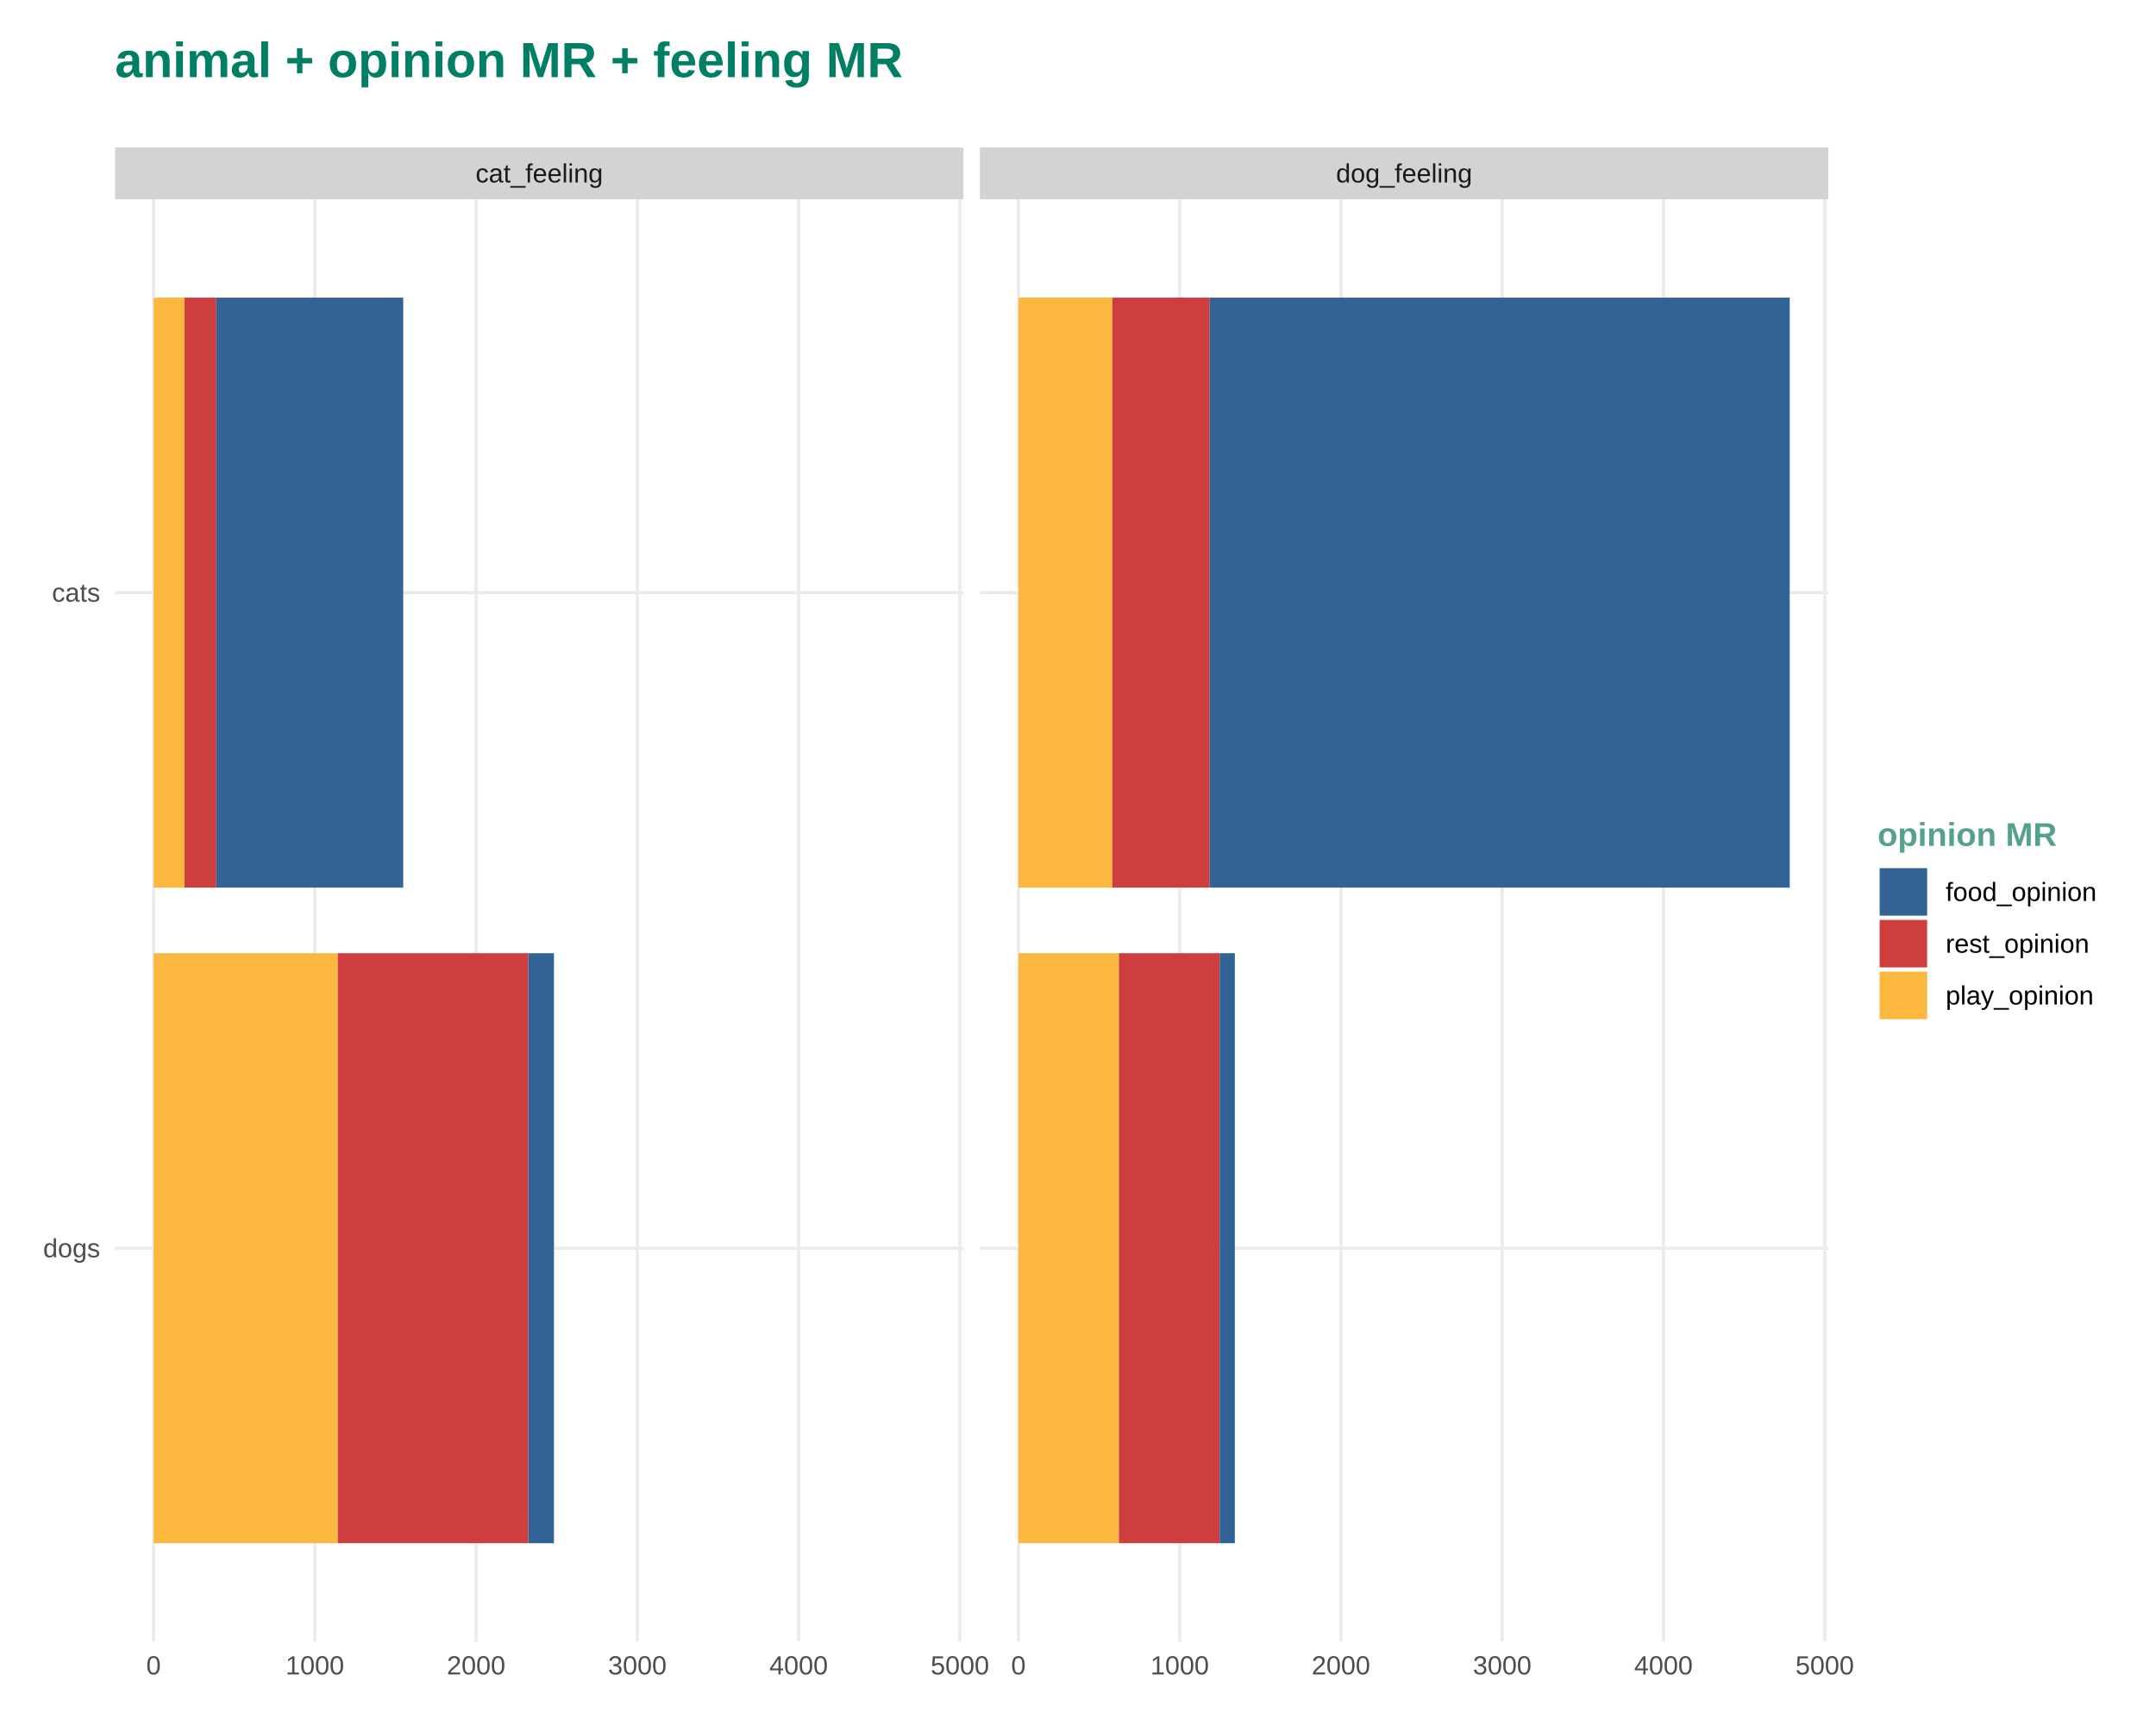
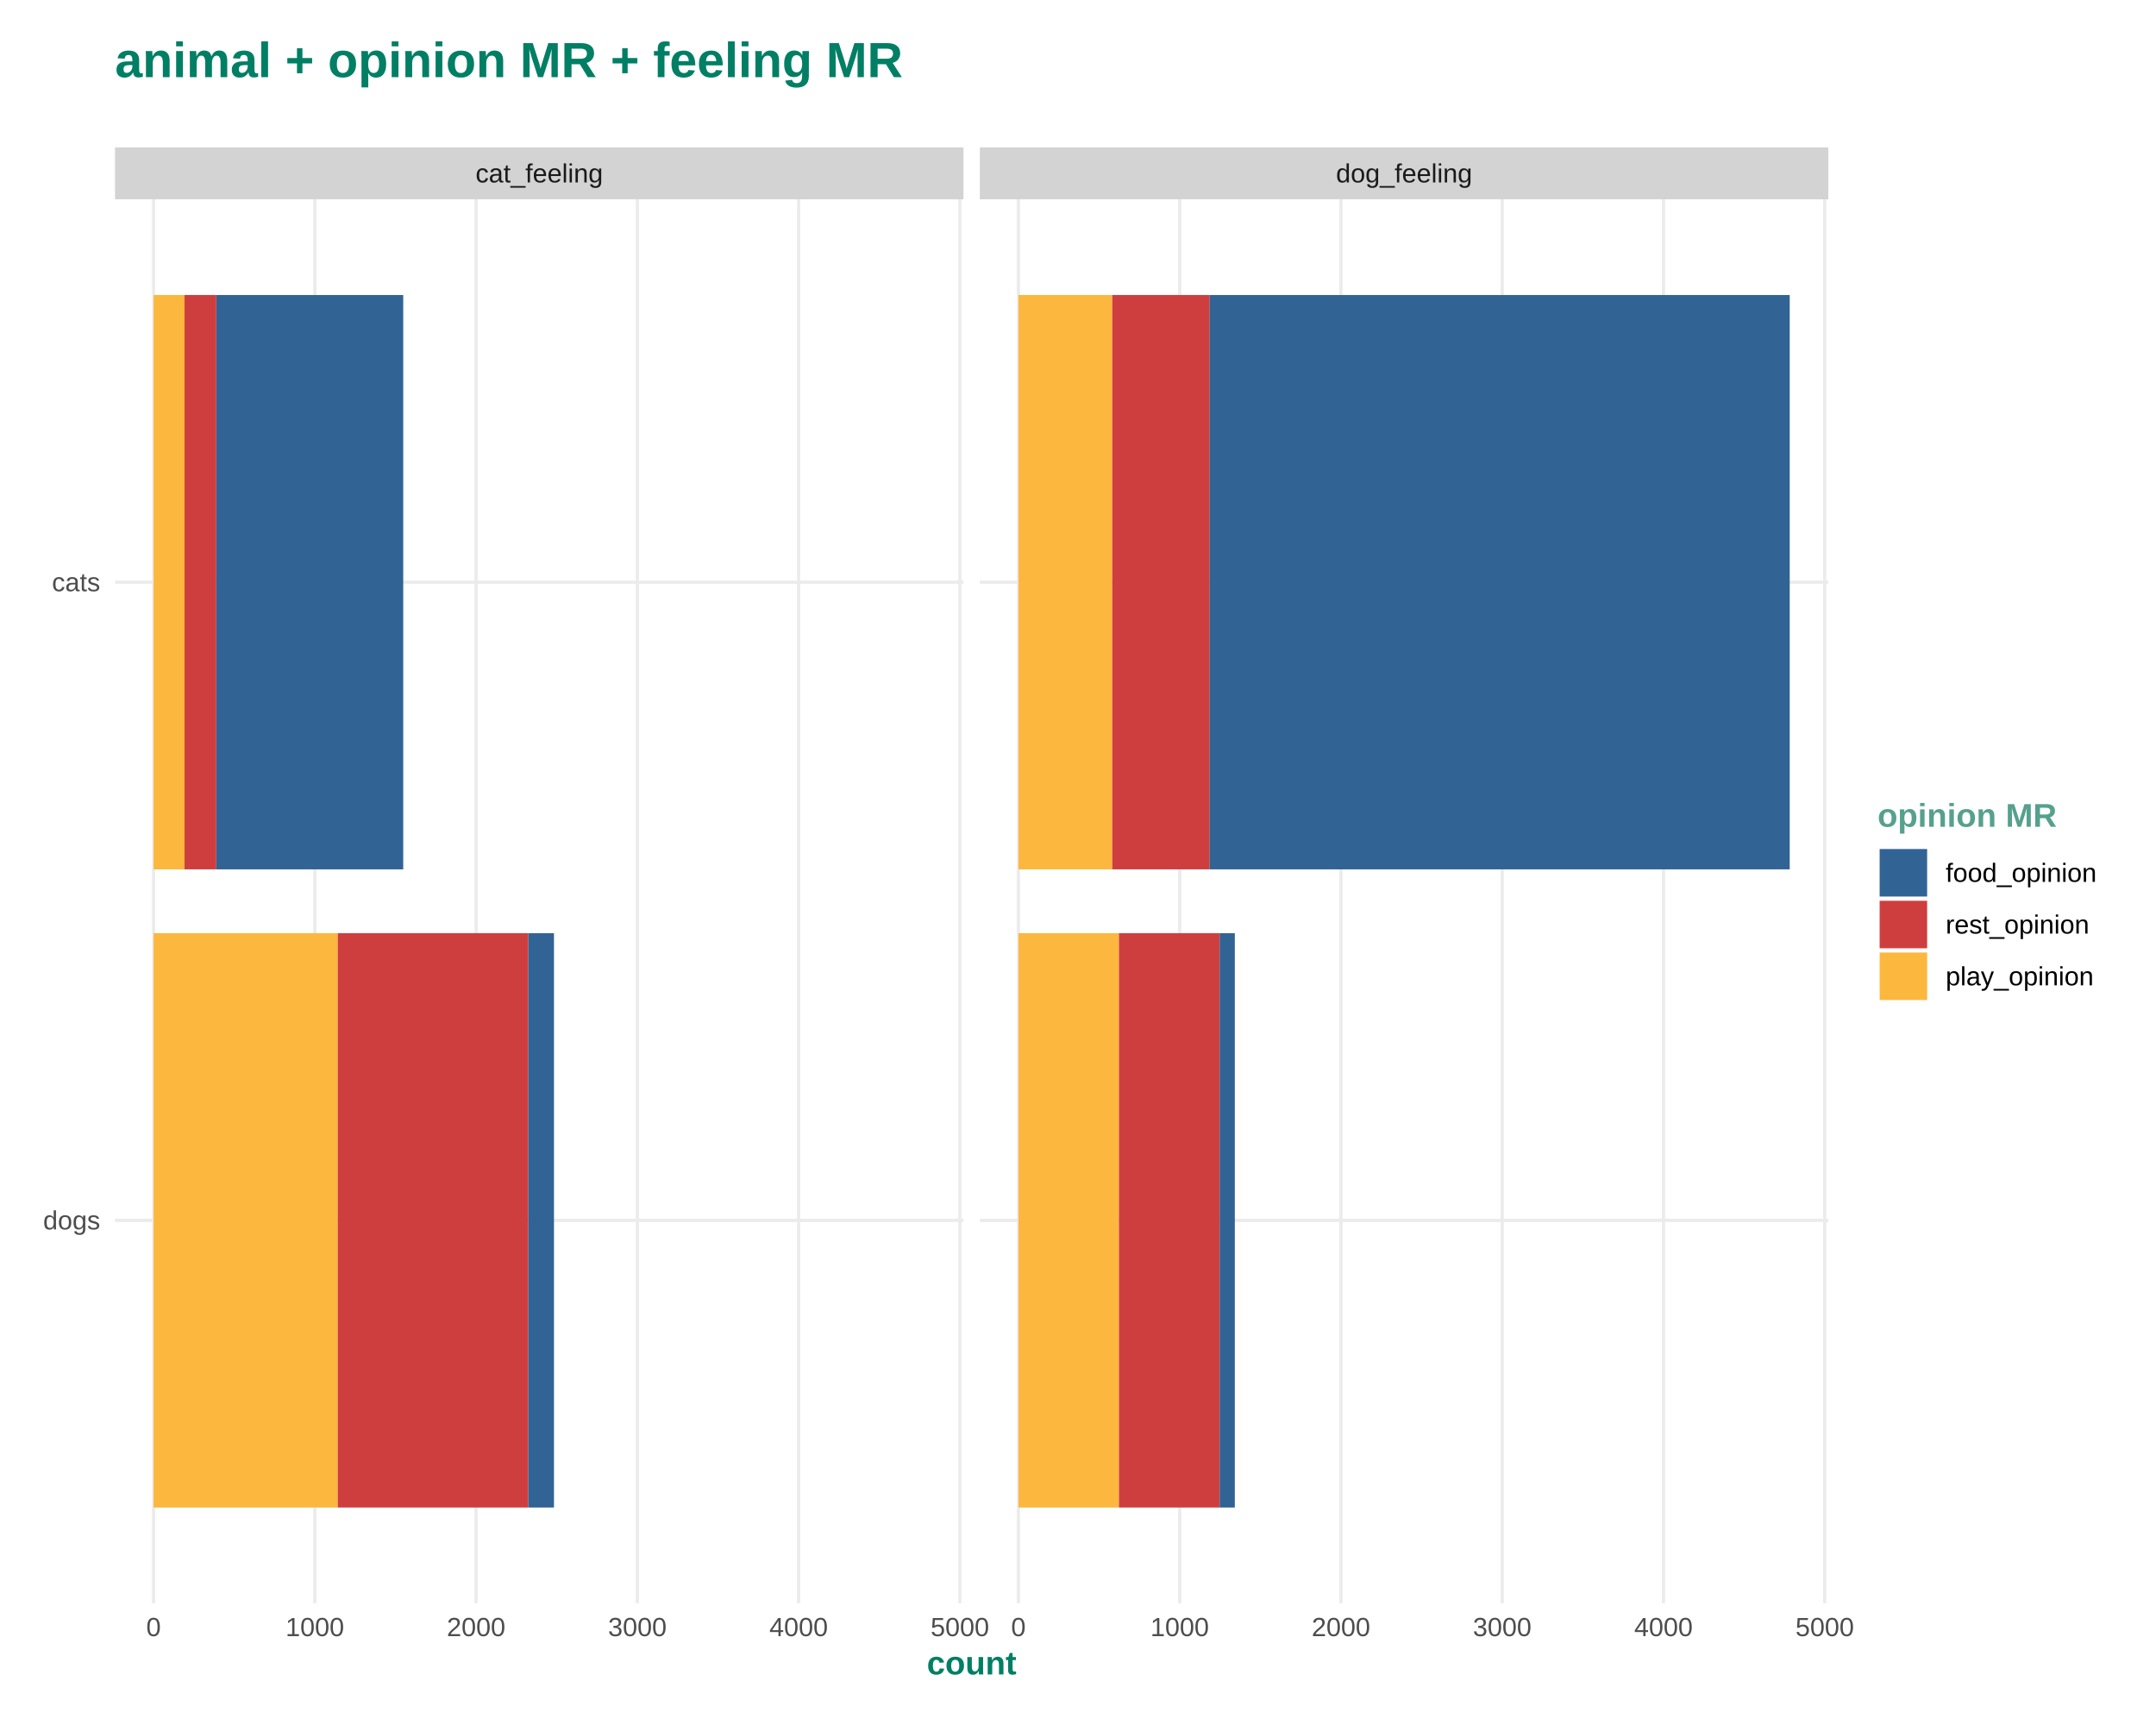
<svg xmlns="http://www.w3.org/2000/svg" viewBox="0 0 720.00 576.00">
  <defs>
    <style type="text/css">
    line, polyline, polygon, path, rect, circle {
      fill: none;
      stroke: #000000;
      stroke-linecap: round;
      stroke-linejoin: round;
      stroke-miterlimit: 10.00;
    }
  </style>
  </defs>
  <rect width="100%" height="100%" style="stroke: none; fill: #FFFFFF;" />
  <defs>
-     <clipPath id="cpMzguNDF8MzIxLjc1fDU0OC4xNHw2Ni41NQ==">
-       <rect x="38.41" y="66.55" width="283.34" height="481.59" />
+     <clipPath id="cpMzguNDF8MzIxLjc1fDUzNS4zNXw2Ni41NQ==">
+       <rect x="38.41" y="66.55" width="283.34" height="468.80" />
    </clipPath>
  </defs>
-   <polyline points="38.41,416.79 321.75,416.79 " style="stroke-width: 1.07; stroke: #EBEBEB; stroke-linecap: butt;" clip-path="url(#cpMzguNDF8MzIxLjc1fDU0OC4xNHw2Ni41NQ==)" />
-   <polyline points="38.41,197.89 321.75,197.89 " style="stroke-width: 1.07; stroke: #EBEBEB; stroke-linecap: butt;" clip-path="url(#cpMzguNDF8MzIxLjc1fDU0OC4xNHw2Ni41NQ==)" />
-   <polyline points="51.29,548.14 51.29,66.55 " style="stroke-width: 1.07; stroke: #EBEBEB; stroke-linecap: butt;" clip-path="url(#cpMzguNDF8MzIxLjc1fDU0OC4xNHw2Ni41NQ==)" />
-   <polyline points="105.14,548.14 105.14,66.55 " style="stroke-width: 1.07; stroke: #EBEBEB; stroke-linecap: butt;" clip-path="url(#cpMzguNDF8MzIxLjc1fDU0OC4xNHw2Ni41NQ==)" />
-   <polyline points="158.99,548.14 158.99,66.55 " style="stroke-width: 1.07; stroke: #EBEBEB; stroke-linecap: butt;" clip-path="url(#cpMzguNDF8MzIxLjc1fDU0OC4xNHw2Ni41NQ==)" />
-   <polyline points="212.85,548.14 212.85,66.55 " style="stroke-width: 1.07; stroke: #EBEBEB; stroke-linecap: butt;" clip-path="url(#cpMzguNDF8MzIxLjc1fDU0OC4xNHw2Ni41NQ==)" />
-   <polyline points="266.70,548.14 266.70,66.55 " style="stroke-width: 1.07; stroke: #EBEBEB; stroke-linecap: butt;" clip-path="url(#cpMzguNDF8MzIxLjc1fDU0OC4xNHw2Ni41NQ==)" />
-   <polyline points="320.55,548.14 320.55,66.55 " style="stroke-width: 1.07; stroke: #EBEBEB; stroke-linecap: butt;" clip-path="url(#cpMzguNDF8MzIxLjc1fDU0OC4xNHw2Ni41NQ==)" />
-   <rect x="51.29" y="318.29" width="61.50" height="197.01" style="stroke-width: 1.07; stroke: none; stroke-linecap: butt; fill: #FCB73E;" clip-path="url(#cpMzguNDF8MzIxLjc1fDU0OC4xNHw2Ni41NQ==)" />
-   <rect x="112.79" y="318.29" width="63.65" height="197.01" style="stroke-width: 1.07; stroke: none; stroke-linecap: butt; fill: #CF3E3E;" clip-path="url(#cpMzguNDF8MzIxLjc1fDU0OC4xNHw2Ni41NQ==)" />
-   <rect x="176.44" y="318.29" width="8.56" height="197.01" style="stroke-width: 1.07; stroke: none; stroke-linecap: butt; fill: #316395;" clip-path="url(#cpMzguNDF8MzIxLjc1fDU0OC4xNHw2Ni41NQ==)" />
-   <rect x="51.29" y="99.38" width="10.34" height="197.01" style="stroke-width: 1.07; stroke: none; stroke-linecap: butt; fill: #FCB73E;" clip-path="url(#cpMzguNDF8MzIxLjc1fDU0OC4xNHw2Ni41NQ==)" />
-   <rect x="61.63" y="99.38" width="10.61" height="197.01" style="stroke-width: 1.07; stroke: none; stroke-linecap: butt; fill: #CF3E3E;" clip-path="url(#cpMzguNDF8MzIxLjc1fDU0OC4xNHw2Ni41NQ==)" />
-   <rect x="72.24" y="99.38" width="62.42" height="197.01" style="stroke-width: 1.07; stroke: none; stroke-linecap: butt; fill: #316395;" clip-path="url(#cpMzguNDF8MzIxLjc1fDU0OC4xNHw2Ni41NQ==)" />
+   <polyline points="38.41,407.50 321.75,407.50 " style="stroke-width: 1.07; stroke: #EBEBEB; stroke-linecap: butt;" clip-path="url(#cpMzguNDF8MzIxLjc1fDUzNS4zNXw2Ni41NQ==)" />
+   <polyline points="38.41,194.40 321.75,194.40 " style="stroke-width: 1.07; stroke: #EBEBEB; stroke-linecap: butt;" clip-path="url(#cpMzguNDF8MzIxLjc1fDUzNS4zNXw2Ni41NQ==)" />
+   <polyline points="51.29,535.35 51.29,66.55 " style="stroke-width: 1.07; stroke: #EBEBEB; stroke-linecap: butt;" clip-path="url(#cpMzguNDF8MzIxLjc1fDUzNS4zNXw2Ni41NQ==)" />
+   <polyline points="105.14,535.35 105.14,66.55 " style="stroke-width: 1.07; stroke: #EBEBEB; stroke-linecap: butt;" clip-path="url(#cpMzguNDF8MzIxLjc1fDUzNS4zNXw2Ni41NQ==)" />
+   <polyline points="158.99,535.35 158.99,66.55 " style="stroke-width: 1.07; stroke: #EBEBEB; stroke-linecap: butt;" clip-path="url(#cpMzguNDF8MzIxLjc1fDUzNS4zNXw2Ni41NQ==)" />
+   <polyline points="212.85,535.35 212.85,66.55 " style="stroke-width: 1.07; stroke: #EBEBEB; stroke-linecap: butt;" clip-path="url(#cpMzguNDF8MzIxLjc1fDUzNS4zNXw2Ni41NQ==)" />
+   <polyline points="266.70,535.35 266.70,66.55 " style="stroke-width: 1.07; stroke: #EBEBEB; stroke-linecap: butt;" clip-path="url(#cpMzguNDF8MzIxLjc1fDUzNS4zNXw2Ni41NQ==)" />
+   <polyline points="320.55,535.35 320.55,66.55 " style="stroke-width: 1.07; stroke: #EBEBEB; stroke-linecap: butt;" clip-path="url(#cpMzguNDF8MzIxLjc1fDUzNS4zNXw2Ni41NQ==)" />
+   <rect x="51.29" y="311.60" width="61.50" height="191.78" style="stroke-width: 1.07; stroke: none; stroke-linecap: butt; fill: #FCB73E;" clip-path="url(#cpMzguNDF8MzIxLjc1fDUzNS4zNXw2Ni41NQ==)" />
+   <rect x="112.79" y="311.60" width="63.65" height="191.78" style="stroke-width: 1.07; stroke: none; stroke-linecap: butt; fill: #CF3E3E;" clip-path="url(#cpMzguNDF8MzIxLjc1fDUzNS4zNXw2Ni41NQ==)" />
+   <rect x="176.44" y="311.60" width="8.56" height="191.78" style="stroke-width: 1.07; stroke: none; stroke-linecap: butt; fill: #316395;" clip-path="url(#cpMzguNDF8MzIxLjc1fDUzNS4zNXw2Ni41NQ==)" />
+   <rect x="51.29" y="98.51" width="10.34" height="191.78" style="stroke-width: 1.07; stroke: none; stroke-linecap: butt; fill: #FCB73E;" clip-path="url(#cpMzguNDF8MzIxLjc1fDUzNS4zNXw2Ni41NQ==)" />
+   <rect x="61.63" y="98.51" width="10.61" height="191.78" style="stroke-width: 1.07; stroke: none; stroke-linecap: butt; fill: #CF3E3E;" clip-path="url(#cpMzguNDF8MzIxLjc1fDUzNS4zNXw2Ni41NQ==)" />
+   <rect x="72.24" y="98.51" width="62.42" height="191.78" style="stroke-width: 1.07; stroke: none; stroke-linecap: butt; fill: #316395;" clip-path="url(#cpMzguNDF8MzIxLjc1fDUzNS4zNXw2Ni41NQ==)" />
  <defs>
    <clipPath id="cpMC4wMHw3MjAuMDB8NTc2LjAwfDAuMDA=">
      <rect x="0.00" y="0.00" width="720.00" height="576.00" />
    </clipPath>
  </defs>
  <defs>
-     <clipPath id="cpMzI3LjIzfDYxMC41Nnw1NDguMTR8NjYuNTU=">
-       <rect x="327.23" y="66.55" width="283.34" height="481.59" />
+     <clipPath id="cpMzI3LjIzfDYxMC41Nnw1MzUuMzV8NjYuNTU=">
+       <rect x="327.23" y="66.55" width="283.34" height="468.80" />
    </clipPath>
  </defs>
-   <polyline points="327.23,416.79 610.56,416.79 " style="stroke-width: 1.07; stroke: #EBEBEB; stroke-linecap: butt;" clip-path="url(#cpMzI3LjIzfDYxMC41Nnw1NDguMTR8NjYuNTU=)" />
-   <polyline points="327.23,197.89 610.56,197.89 " style="stroke-width: 1.07; stroke: #EBEBEB; stroke-linecap: butt;" clip-path="url(#cpMzI3LjIzfDYxMC41Nnw1NDguMTR8NjYuNTU=)" />
-   <polyline points="340.11,548.14 340.11,66.55 " style="stroke-width: 1.07; stroke: #EBEBEB; stroke-linecap: butt;" clip-path="url(#cpMzI3LjIzfDYxMC41Nnw1NDguMTR8NjYuNTU=)" />
-   <polyline points="393.96,548.14 393.96,66.55 " style="stroke-width: 1.07; stroke: #EBEBEB; stroke-linecap: butt;" clip-path="url(#cpMzI3LjIzfDYxMC41Nnw1NDguMTR8NjYuNTU=)" />
-   <polyline points="447.81,548.14 447.81,66.55 " style="stroke-width: 1.07; stroke: #EBEBEB; stroke-linecap: butt;" clip-path="url(#cpMzI3LjIzfDYxMC41Nnw1NDguMTR8NjYuNTU=)" />
-   <polyline points="501.66,548.14 501.66,66.55 " style="stroke-width: 1.07; stroke: #EBEBEB; stroke-linecap: butt;" clip-path="url(#cpMzI3LjIzfDYxMC41Nnw1NDguMTR8NjYuNTU=)" />
-   <polyline points="555.52,548.14 555.52,66.55 " style="stroke-width: 1.07; stroke: #EBEBEB; stroke-linecap: butt;" clip-path="url(#cpMzI3LjIzfDYxMC41Nnw1NDguMTR8NjYuNTU=)" />
-   <polyline points="609.37,548.14 609.37,66.55 " style="stroke-width: 1.07; stroke: #EBEBEB; stroke-linecap: butt;" clip-path="url(#cpMzI3LjIzfDYxMC41Nnw1NDguMTR8NjYuNTU=)" />
-   <rect x="340.11" y="318.29" width="33.55" height="197.01" style="stroke-width: 1.07; stroke: none; stroke-linecap: butt; fill: #FCB73E;" clip-path="url(#cpMzI3LjIzfDYxMC41Nnw1NDguMTR8NjYuNTU=)" />
-   <rect x="373.66" y="318.29" width="33.66" height="197.01" style="stroke-width: 1.07; stroke: none; stroke-linecap: butt; fill: #CF3E3E;" clip-path="url(#cpMzI3LjIzfDYxMC41Nnw1NDguMTR8NjYuNTU=)" />
-   <rect x="407.31" y="318.29" width="5.06" height="197.01" style="stroke-width: 1.07; stroke: none; stroke-linecap: butt; fill: #316395;" clip-path="url(#cpMzI3LjIzfDYxMC41Nnw1NDguMTR8NjYuNTU=)" />
-   <rect x="340.11" y="99.38" width="31.34" height="197.01" style="stroke-width: 1.07; stroke: none; stroke-linecap: butt; fill: #FCB73E;" clip-path="url(#cpMzI3LjIzfDYxMC41Nnw1NDguMTR8NjYuNTU=)" />
-   <rect x="371.45" y="99.38" width="32.53" height="197.01" style="stroke-width: 1.07; stroke: none; stroke-linecap: butt; fill: #CF3E3E;" clip-path="url(#cpMzI3LjIzfDYxMC41Nnw1NDguMTR8NjYuNTU=)" />
-   <rect x="403.97" y="99.38" width="193.71" height="197.01" style="stroke-width: 1.07; stroke: none; stroke-linecap: butt; fill: #316395;" clip-path="url(#cpMzI3LjIzfDYxMC41Nnw1NDguMTR8NjYuNTU=)" />
+   <polyline points="327.23,407.50 610.56,407.50 " style="stroke-width: 1.07; stroke: #EBEBEB; stroke-linecap: butt;" clip-path="url(#cpMzI3LjIzfDYxMC41Nnw1MzUuMzV8NjYuNTU=)" />
+   <polyline points="327.23,194.40 610.56,194.40 " style="stroke-width: 1.07; stroke: #EBEBEB; stroke-linecap: butt;" clip-path="url(#cpMzI3LjIzfDYxMC41Nnw1MzUuMzV8NjYuNTU=)" />
+   <polyline points="340.11,535.35 340.11,66.55 " style="stroke-width: 1.07; stroke: #EBEBEB; stroke-linecap: butt;" clip-path="url(#cpMzI3LjIzfDYxMC41Nnw1MzUuMzV8NjYuNTU=)" />
+   <polyline points="393.96,535.35 393.96,66.55 " style="stroke-width: 1.07; stroke: #EBEBEB; stroke-linecap: butt;" clip-path="url(#cpMzI3LjIzfDYxMC41Nnw1MzUuMzV8NjYuNTU=)" />
+   <polyline points="447.81,535.35 447.81,66.55 " style="stroke-width: 1.07; stroke: #EBEBEB; stroke-linecap: butt;" clip-path="url(#cpMzI3LjIzfDYxMC41Nnw1MzUuMzV8NjYuNTU=)" />
+   <polyline points="501.66,535.35 501.66,66.55 " style="stroke-width: 1.07; stroke: #EBEBEB; stroke-linecap: butt;" clip-path="url(#cpMzI3LjIzfDYxMC41Nnw1MzUuMzV8NjYuNTU=)" />
+   <polyline points="555.52,535.35 555.52,66.55 " style="stroke-width: 1.07; stroke: #EBEBEB; stroke-linecap: butt;" clip-path="url(#cpMzI3LjIzfDYxMC41Nnw1MzUuMzV8NjYuNTU=)" />
+   <polyline points="609.37,535.35 609.37,66.55 " style="stroke-width: 1.07; stroke: #EBEBEB; stroke-linecap: butt;" clip-path="url(#cpMzI3LjIzfDYxMC41Nnw1MzUuMzV8NjYuNTU=)" />
+   <rect x="340.11" y="311.60" width="33.55" height="191.78" style="stroke-width: 1.07; stroke: none; stroke-linecap: butt; fill: #FCB73E;" clip-path="url(#cpMzI3LjIzfDYxMC41Nnw1MzUuMzV8NjYuNTU=)" />
+   <rect x="373.66" y="311.60" width="33.66" height="191.78" style="stroke-width: 1.07; stroke: none; stroke-linecap: butt; fill: #CF3E3E;" clip-path="url(#cpMzI3LjIzfDYxMC41Nnw1MzUuMzV8NjYuNTU=)" />
+   <rect x="407.31" y="311.60" width="5.06" height="191.78" style="stroke-width: 1.07; stroke: none; stroke-linecap: butt; fill: #316395;" clip-path="url(#cpMzI3LjIzfDYxMC41Nnw1MzUuMzV8NjYuNTU=)" />
+   <rect x="340.11" y="98.51" width="31.34" height="191.78" style="stroke-width: 1.07; stroke: none; stroke-linecap: butt; fill: #FCB73E;" clip-path="url(#cpMzI3LjIzfDYxMC41Nnw1MzUuMzV8NjYuNTU=)" />
+   <rect x="371.45" y="98.51" width="32.53" height="191.78" style="stroke-width: 1.07; stroke: none; stroke-linecap: butt; fill: #CF3E3E;" clip-path="url(#cpMzI3LjIzfDYxMC41Nnw1MzUuMzV8NjYuNTU=)" />
+   <rect x="403.97" y="98.51" width="193.71" height="191.78" style="stroke-width: 1.07; stroke: none; stroke-linecap: butt; fill: #316395;" clip-path="url(#cpMzI3LjIzfDYxMC41Nnw1MzUuMzV8NjYuNTU=)" />
  <defs>
    <clipPath id="cpMC4wMHw3MjAuMDB8NTc2LjAwfDAuMDA=">
      <rect x="0.00" y="0.00" width="720.00" height="576.00" />
    </clipPath>
  </defs>
  <defs>
    <clipPath id="cpMzguNDF8MzIxLjc1fDY2LjU1fDQ5LjI1">
      <rect x="38.41" y="49.25" width="283.34" height="17.30" />
    </clipPath>
  </defs>
  <rect x="38.41" y="49.25" width="283.34" height="17.30" style="stroke-width: 1.07; stroke: none; fill: #D3D3D3;" clip-path="url(#cpMzguNDF8MzIxLjc1fDY2LjU1fDQ5LjI1)" />
  <g clip-path="url(#cpMzguNDF8MzIxLjc1fDY2LjU1fDQ5LjI1)">
    <text x="158.81" y="60.92" style="font-size: 8.80px; fill: #1A1A1A; font-family: Liberation Sans;" textLength="42.53px" lengthAdjust="spacingAndGlyphs">cat_feeling</text>
  </g>
  <defs>
    <clipPath id="cpMC4wMHw3MjAuMDB8NTc2LjAwfDAuMDA=">
      <rect x="0.00" y="0.00" width="720.00" height="576.00" />
    </clipPath>
  </defs>
  <defs>
    <clipPath id="cpMzI3LjIzfDYxMC41Nnw2Ni41NXw0OS4yNQ==">
      <rect x="327.23" y="49.25" width="283.34" height="17.30" />
    </clipPath>
  </defs>
  <rect x="327.23" y="49.25" width="283.34" height="17.30" style="stroke-width: 1.07; stroke: none; fill: #D3D3D3;" clip-path="url(#cpMzI3LjIzfDYxMC41Nnw2Ni41NXw0OS4yNQ==)" />
  <g clip-path="url(#cpMzI3LjIzfDYxMC41Nnw2Ni41NXw0OS4yNQ==)">
    <text x="446.16" y="60.92" style="font-size: 8.80px; fill: #1A1A1A; font-family: Liberation Sans;" textLength="45.47px" lengthAdjust="spacingAndGlyphs">dog_feeling</text>
  </g>
  <defs>
    <clipPath id="cpMC4wMHw3MjAuMDB8NTc2LjAwfDAuMDA=">
      <rect x="0.00" y="0.00" width="720.00" height="576.00" />
    </clipPath>
  </defs>
  <g clip-path="url(#cpMC4wMHw3MjAuMDB8NTc2LjAwfDAuMDA=)">
-     <text x="48.84" y="559.12" style="font-size: 8.80px; fill: #4D4D4D; font-family: Liberation Sans;" textLength="4.89px" lengthAdjust="spacingAndGlyphs">0</text>
+     <text x="48.84" y="546.33" style="font-size: 8.80px; fill: #4D4D4D; font-family: Liberation Sans;" textLength="4.89px" lengthAdjust="spacingAndGlyphs">0</text>
  </g>
  <g clip-path="url(#cpMC4wMHw3MjAuMDB8NTc2LjAwfDAuMDA=)">
-     <text x="95.36" y="559.12" style="font-size: 8.80px; fill: #4D4D4D; font-family: Liberation Sans;" textLength="19.56px" lengthAdjust="spacingAndGlyphs">1000</text>
+     <text x="95.36" y="546.33" style="font-size: 8.80px; fill: #4D4D4D; font-family: Liberation Sans;" textLength="19.56px" lengthAdjust="spacingAndGlyphs">1000</text>
  </g>
  <g clip-path="url(#cpMC4wMHw3MjAuMDB8NTc2LjAwfDAuMDA=)">
-     <text x="149.21" y="559.12" style="font-size: 8.80px; fill: #4D4D4D; font-family: Liberation Sans;" textLength="19.56px" lengthAdjust="spacingAndGlyphs">2000</text>
+     <text x="149.21" y="546.33" style="font-size: 8.80px; fill: #4D4D4D; font-family: Liberation Sans;" textLength="19.56px" lengthAdjust="spacingAndGlyphs">2000</text>
  </g>
  <g clip-path="url(#cpMC4wMHw3MjAuMDB8NTc2LjAwfDAuMDA=)">
-     <text x="203.07" y="559.12" style="font-size: 8.80px; fill: #4D4D4D; font-family: Liberation Sans;" textLength="19.56px" lengthAdjust="spacingAndGlyphs">3000</text>
+     <text x="203.07" y="546.33" style="font-size: 8.80px; fill: #4D4D4D; font-family: Liberation Sans;" textLength="19.56px" lengthAdjust="spacingAndGlyphs">3000</text>
  </g>
  <g clip-path="url(#cpMC4wMHw3MjAuMDB8NTc2LjAwfDAuMDA=)">
-     <text x="256.92" y="559.12" style="font-size: 8.80px; fill: #4D4D4D; font-family: Liberation Sans;" textLength="19.56px" lengthAdjust="spacingAndGlyphs">4000</text>
+     <text x="256.92" y="546.33" style="font-size: 8.80px; fill: #4D4D4D; font-family: Liberation Sans;" textLength="19.56px" lengthAdjust="spacingAndGlyphs">4000</text>
  </g>
  <g clip-path="url(#cpMC4wMHw3MjAuMDB8NTc2LjAwfDAuMDA=)">
-     <text x="310.77" y="559.12" style="font-size: 8.80px; fill: #4D4D4D; font-family: Liberation Sans;" textLength="19.56px" lengthAdjust="spacingAndGlyphs">5000</text>
+     <text x="310.77" y="546.33" style="font-size: 8.80px; fill: #4D4D4D; font-family: Liberation Sans;" textLength="19.56px" lengthAdjust="spacingAndGlyphs">5000</text>
  </g>
  <g clip-path="url(#cpMC4wMHw3MjAuMDB8NTc2LjAwfDAuMDA=)">
-     <text x="337.66" y="559.12" style="font-size: 8.80px; fill: #4D4D4D; font-family: Liberation Sans;" textLength="4.89px" lengthAdjust="spacingAndGlyphs">0</text>
+     <text x="337.66" y="546.33" style="font-size: 8.80px; fill: #4D4D4D; font-family: Liberation Sans;" textLength="4.89px" lengthAdjust="spacingAndGlyphs">0</text>
  </g>
  <g clip-path="url(#cpMC4wMHw3MjAuMDB8NTc2LjAwfDAuMDA=)">
-     <text x="384.18" y="559.12" style="font-size: 8.80px; fill: #4D4D4D; font-family: Liberation Sans;" textLength="19.56px" lengthAdjust="spacingAndGlyphs">1000</text>
+     <text x="384.18" y="546.33" style="font-size: 8.80px; fill: #4D4D4D; font-family: Liberation Sans;" textLength="19.56px" lengthAdjust="spacingAndGlyphs">1000</text>
  </g>
  <g clip-path="url(#cpMC4wMHw3MjAuMDB8NTc2LjAwfDAuMDA=)">
-     <text x="438.03" y="559.12" style="font-size: 8.80px; fill: #4D4D4D; font-family: Liberation Sans;" textLength="19.56px" lengthAdjust="spacingAndGlyphs">2000</text>
+     <text x="438.03" y="546.33" style="font-size: 8.80px; fill: #4D4D4D; font-family: Liberation Sans;" textLength="19.56px" lengthAdjust="spacingAndGlyphs">2000</text>
  </g>
  <g clip-path="url(#cpMC4wMHw3MjAuMDB8NTc2LjAwfDAuMDA=)">
-     <text x="491.88" y="559.12" style="font-size: 8.80px; fill: #4D4D4D; font-family: Liberation Sans;" textLength="19.56px" lengthAdjust="spacingAndGlyphs">3000</text>
+     <text x="491.88" y="546.33" style="font-size: 8.80px; fill: #4D4D4D; font-family: Liberation Sans;" textLength="19.56px" lengthAdjust="spacingAndGlyphs">3000</text>
  </g>
  <g clip-path="url(#cpMC4wMHw3MjAuMDB8NTc2LjAwfDAuMDA=)">
-     <text x="545.74" y="559.12" style="font-size: 8.80px; fill: #4D4D4D; font-family: Liberation Sans;" textLength="19.56px" lengthAdjust="spacingAndGlyphs">4000</text>
+     <text x="545.74" y="546.33" style="font-size: 8.80px; fill: #4D4D4D; font-family: Liberation Sans;" textLength="19.56px" lengthAdjust="spacingAndGlyphs">4000</text>
  </g>
  <g clip-path="url(#cpMC4wMHw3MjAuMDB8NTc2LjAwfDAuMDA=)">
-     <text x="599.59" y="559.12" style="font-size: 8.80px; fill: #4D4D4D; font-family: Liberation Sans;" textLength="19.56px" lengthAdjust="spacingAndGlyphs">5000</text>
+     <text x="599.59" y="546.33" style="font-size: 8.80px; fill: #4D4D4D; font-family: Liberation Sans;" textLength="19.56px" lengthAdjust="spacingAndGlyphs">5000</text>
  </g>
  <g clip-path="url(#cpMC4wMHw3MjAuMDB8NTc2LjAwfDAuMDA=)">
-     <text x="14.40" y="419.82" style="font-size: 8.80px; fill: #4D4D4D; font-family: Liberation Sans;" textLength="19.08px" lengthAdjust="spacingAndGlyphs">dogs</text>
+     <text x="14.40" y="410.52" style="font-size: 8.80px; fill: #4D4D4D; font-family: Liberation Sans;" textLength="19.08px" lengthAdjust="spacingAndGlyphs">dogs</text>
  </g>
  <g clip-path="url(#cpMC4wMHw3MjAuMDB8NTc2LjAwfDAuMDA=)">
-     <text x="17.34" y="200.91" style="font-size: 8.80px; fill: #4D4D4D; font-family: Liberation Sans;" textLength="16.14px" lengthAdjust="spacingAndGlyphs">cats</text>
+     <text x="17.34" y="197.43" style="font-size: 8.80px; fill: #4D4D4D; font-family: Liberation Sans;" textLength="16.14px" lengthAdjust="spacingAndGlyphs">cats</text>
  </g>
  <g clip-path="url(#cpMC4wMHw3MjAuMDB8NTc2LjAwfDAuMDA=)">
-     <text x="627.00" y="282.46" style="font-size: 11.00px; font-weight: bold; fill: #56A08E; font-family: Liberation Sans;" textLength="59.88px" lengthAdjust="spacingAndGlyphs">opinion MR</text>
-   </g>
-   <rect x="627.71" y="289.89" width="15.86" height="15.86" style="stroke-width: 1.07; stroke: none; stroke-linejoin: miter; fill: #316395;" clip-path="url(#cpMC4wMHw3MjAuMDB8NTc2LjAwfDAuMDA=)" />
-   <rect x="627.71" y="307.17" width="15.86" height="15.86" style="stroke-width: 1.07; stroke: none; stroke-linejoin: miter; fill: #CF3E3E;" clip-path="url(#cpMC4wMHw3MjAuMDB8NTc2LjAwfDAuMDA=)" />
-   <rect x="627.71" y="324.45" width="15.86" height="15.86" style="stroke-width: 1.07; stroke: none; stroke-linejoin: miter; fill: #FCB73E;" clip-path="url(#cpMC4wMHw3MjAuMDB8NTc2LjAwfDAuMDA=)" />
-   <g clip-path="url(#cpMC4wMHw3MjAuMDB8NTc2LjAwfDAuMDA=)">
-     <text x="649.76" y="300.85" style="font-size: 8.80px; font-family: Liberation Sans;" textLength="50.36px" lengthAdjust="spacingAndGlyphs">food_opinion</text>
+     <text x="309.52" y="559.12" style="font-size: 11.00px; font-weight: bold; fill: #007F65; font-family: Liberation Sans;" textLength="29.94px" lengthAdjust="spacingAndGlyphs">count</text>
  </g>
  <g clip-path="url(#cpMC4wMHw3MjAuMDB8NTc2LjAwfDAuMDA=)">
-     <text x="649.76" y="318.13" style="font-size: 8.80px; font-family: Liberation Sans;" textLength="47.91px" lengthAdjust="spacingAndGlyphs">rest_opinion</text>
+     <text x="627.00" y="276.07" style="font-size: 11.00px; font-weight: bold; fill: #56A08E; font-family: Liberation Sans;" textLength="59.88px" lengthAdjust="spacingAndGlyphs">opinion MR</text>
+   </g>
+   <rect x="627.71" y="283.50" width="15.86" height="15.86" style="stroke-width: 1.07; stroke: none; stroke-linejoin: miter; fill: #316395;" clip-path="url(#cpMC4wMHw3MjAuMDB8NTc2LjAwfDAuMDA=)" />
+   <rect x="627.71" y="300.78" width="15.86" height="15.86" style="stroke-width: 1.07; stroke: none; stroke-linejoin: miter; fill: #CF3E3E;" clip-path="url(#cpMC4wMHw3MjAuMDB8NTc2LjAwfDAuMDA=)" />
+   <rect x="627.71" y="318.06" width="15.86" height="15.86" style="stroke-width: 1.07; stroke: none; stroke-linejoin: miter; fill: #FCB73E;" clip-path="url(#cpMC4wMHw3MjAuMDB8NTc2LjAwfDAuMDA=)" />
+   <g clip-path="url(#cpMC4wMHw3MjAuMDB8NTc2LjAwfDAuMDA=)">
+     <text x="649.76" y="294.46" style="font-size: 8.80px; font-family: Liberation Sans;" textLength="50.36px" lengthAdjust="spacingAndGlyphs">food_opinion</text>
  </g>
  <g clip-path="url(#cpMC4wMHw3MjAuMDB8NTc2LjAwfDAuMDA=)">
-     <text x="649.76" y="335.41" style="font-size: 8.80px; font-family: Liberation Sans;" textLength="49.39px" lengthAdjust="spacingAndGlyphs">play_opinion</text>
+     <text x="649.76" y="311.74" style="font-size: 8.80px; font-family: Liberation Sans;" textLength="47.91px" lengthAdjust="spacingAndGlyphs">rest_opinion</text>
+   </g>
+   <g clip-path="url(#cpMC4wMHw3MjAuMDB8NTc2LjAwfDAuMDA=)">
+     <text x="649.76" y="329.02" style="font-size: 8.80px; font-family: Liberation Sans;" textLength="49.39px" lengthAdjust="spacingAndGlyphs">play_opinion</text>
  </g>
  <g clip-path="url(#cpMC4wMHw3MjAuMDB8NTc2LjAwfDAuMDA=)">
    <text x="38.41" y="25.76" style="font-size: 16.50px; font-weight: bold; fill: #007F65; font-family: Liberation Sans;" textLength="263.05px" lengthAdjust="spacingAndGlyphs">animal + opinion MR + feeling MR</text>
  </g>
</svg>
